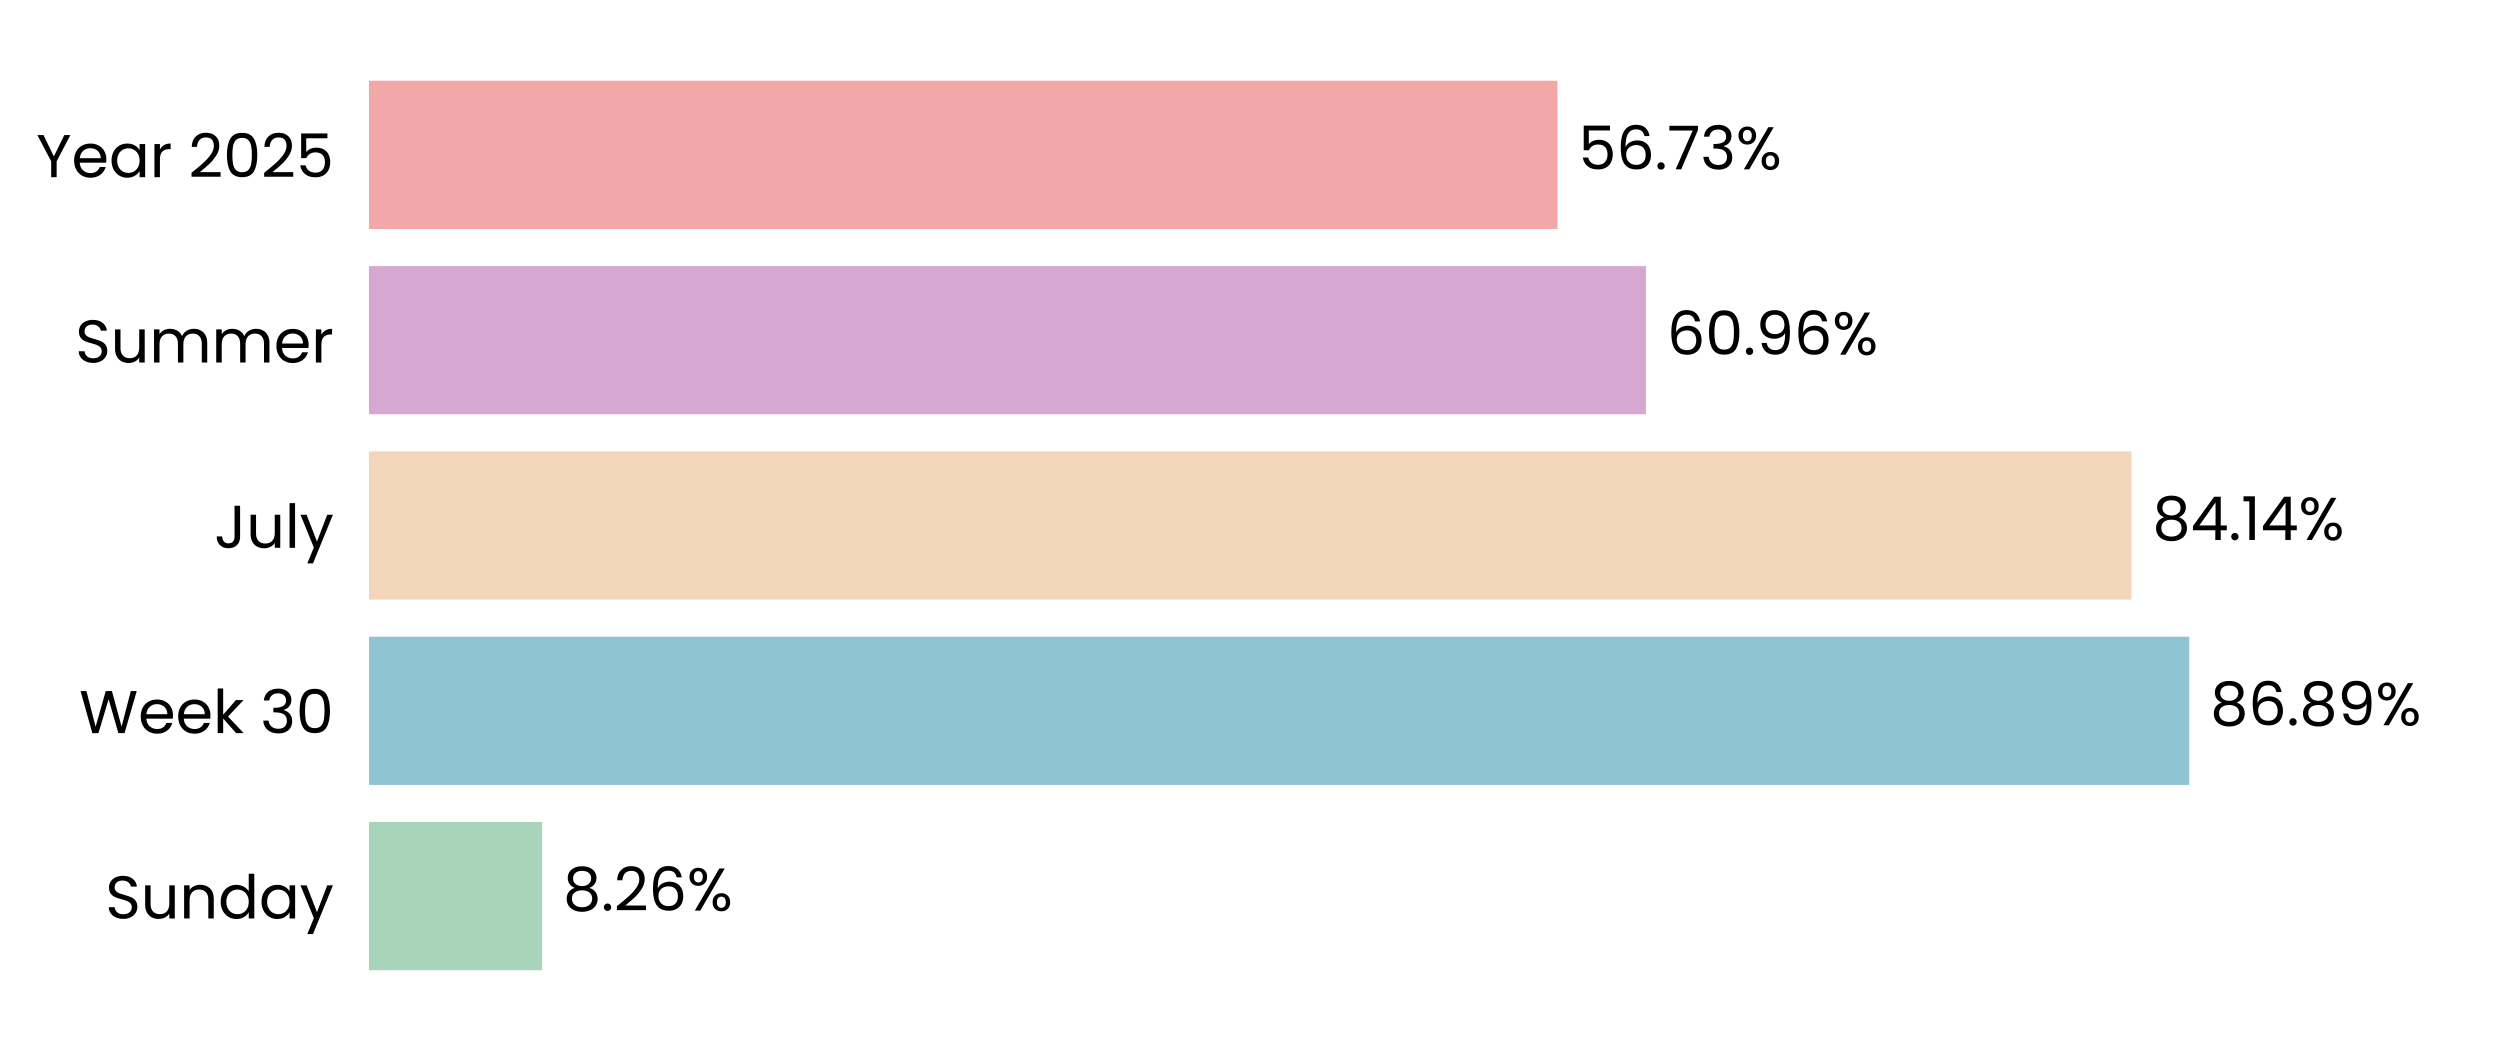
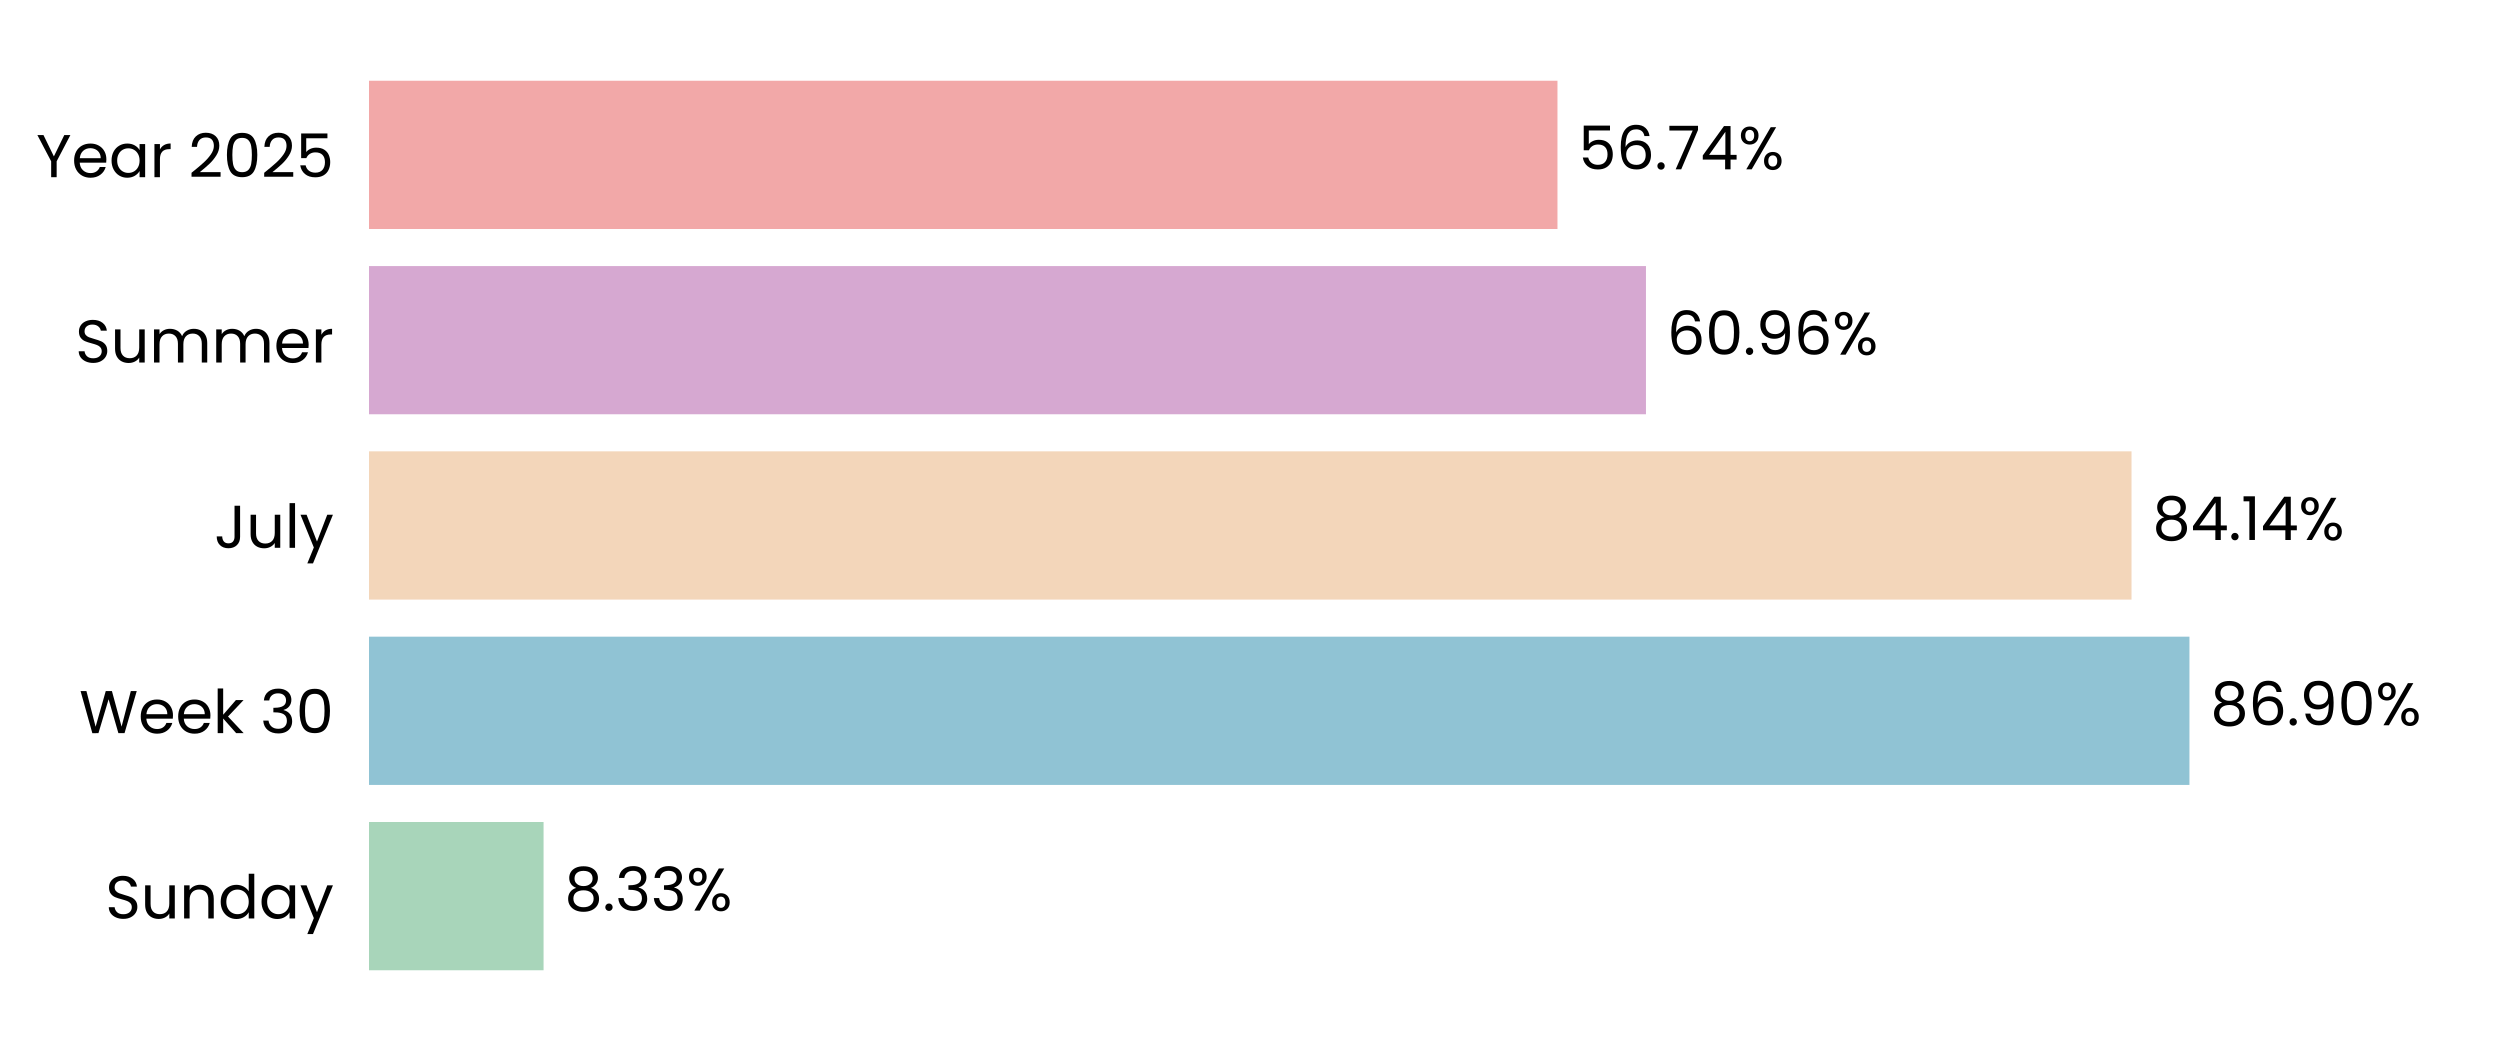
<svg xmlns="http://www.w3.org/2000/svg" xmlns:xlink="http://www.w3.org/1999/xlink" width="496.691pt" height="208.8pt" viewBox="0 0 496.691 208.8" version="1.1">
  <defs>
    <style type="text/css">*{stroke-linejoin: round; stroke-linecap: butt}</style>
  </defs>
  <g id="figure_1">
    <g id="patch_1">
      <path d="M 0 208.8  L 496.691 208.8  L 496.691 0  L 0 0  L 0 208.8  z " style="fill: none" />
    </g>
    <g id="axes_1">
      <g id="patch_2">
        <path d="M 73.311 201.6  L 489.491 201.6  L 489.491 7.2  L 73.311 7.2  L 73.311 201.6  z " style="fill: none" />
      </g>
      <g id="patch_3">
-         <path d="M 73.311 192.764  L 107.704 192.764  L 107.704 163.309  L 73.311 163.309  z " clip-path="url(#pc3fd214120)" style="fill: #a8d5ba" />
+         <path d="M 73.311 192.764  L 107.993 192.764  L 107.993 163.309  L 73.311 163.309  z " clip-path="url(#p1eb2723f47)" style="fill: #a8d5ba" />
      </g>
      <g id="patch_4">
-         <path d="M 73.311 155.945  L 434.95 155.945  L 434.95 126.491  L 73.311 126.491  z " clip-path="url(#pc3fd214120)" style="fill: #90c3d4" />
+         <path d="M 73.311 155.945  L 434.991 155.945  L 434.991 126.491  L 73.311 126.491  z " clip-path="url(#p1eb2723f47)" style="fill: #90c3d4" />
      </g>
      <g id="patch_5">
-         <path d="M 73.311 119.127  L 423.475 119.127  L 423.475 89.673  L 73.311 89.673  z " clip-path="url(#pc3fd214120)" style="fill: #f3d6ba" />
+         <path d="M 73.311 119.127  L 423.484 119.127  L 423.484 89.673  L 73.311 89.673  z " clip-path="url(#p1eb2723f47)" style="fill: #f3d6ba" />
      </g>
      <g id="patch_6">
-         <path d="M 73.311 82.309  L 327.012 82.309  L 327.012 52.855  L 73.311 52.855  z " clip-path="url(#pc3fd214120)" style="fill: #d6a8d1" />
+         <path d="M 73.311 82.309  L 327.015 82.309  L 327.015 52.855  L 73.311 52.855  z " clip-path="url(#p1eb2723f47)" style="fill: #d6a8d1" />
      </g>
      <g id="patch_7">
-         <path d="M 73.311 45.491  L 309.431 45.491  L 309.431 16.036  L 73.311 16.036  z " clip-path="url(#pc3fd214120)" style="fill: #f2a8a8" />
+         <path d="M 73.311 45.491  L 309.432 45.491  L 309.432 16.036  L 73.311 16.036  z " clip-path="url(#p1eb2723f47)" style="fill: #f2a8a8" />
      </g>
      <g id="matplotlib.axis_1">
        <g id="ytick_1">
          <g id="text_1">
            <g transform="translate(20.92875 182.4764) scale(0.12 -0.12)">
              <defs>
                <path id="Poppins-Regular-53" d="M 1907 -45  Q 1466 -45 1117 112  Q 768 269 569 547  Q 371 826 365 1190  L 986 1190  Q 1018 877 1245 662  Q 1472 448 1907 448  Q 2323 448 2563 656  Q 2803 864 2803 1190  Q 2803 1446 2662 1606  Q 2522 1766 2310 1849  Q 2099 1933 1741 2029  Q 1299 2144 1033 2259  Q 768 2374 579 2620  Q 390 2867 390 3283  Q 390 3648 576 3929  Q 762 4211 1098 4364  Q 1434 4518 1869 4518  Q 2496 4518 2896 4204  Q 3296 3891 3347 3373  L 2707 3373  Q 2675 3629 2438 3824  Q 2202 4019 1811 4019  Q 1446 4019 1216 3830  Q 986 3642 986 3302  Q 986 3059 1123 2905  Q 1261 2752 1462 2672  Q 1664 2592 2029 2490  Q 2470 2368 2739 2249  Q 3008 2131 3200 1884  Q 3392 1638 3392 1216  Q 3392 890 3219 602  Q 3046 314 2707 134  Q 2368 -45 1907 -45  z " transform="scale(0.015625)" />
                <path id="Poppins-Regular-75" d="M 3603 3507  L 3603 0  L 3021 0  L 3021 518  Q 2854 250 2556 99  Q 2259 -51 1901 -51  Q 1491 -51 1164 118  Q 838 288 649 627  Q 461 966 461 1453  L 461 3507  L 1037 3507  L 1037 1530  Q 1037 1011 1299 732  Q 1562 454 2016 454  Q 2483 454 2752 742  Q 3021 1030 3021 1581  L 3021 3507  L 3603 3507  z " transform="scale(0.015625)" />
                <path id="Poppins-Regular-6e" d="M 2202 3571  Q 2842 3571 3238 3184  Q 3635 2797 3635 2067  L 3635 0  L 3059 0  L 3059 1984  Q 3059 2509 2796 2787  Q 2534 3066 2080 3066  Q 1619 3066 1347 2778  Q 1075 2490 1075 1939  L 1075 0  L 493 0  L 493 3507  L 1075 3507  L 1075 3008  Q 1248 3277 1545 3424  Q 1843 3571 2202 3571  z " transform="scale(0.015625)" />
                <path id="Poppins-Regular-64" d="M 275 1766  Q 275 2304 492 2710  Q 710 3117 1091 3341  Q 1472 3565 1946 3565  Q 2355 3565 2707 3376  Q 3059 3187 3245 2880  L 3245 4736  L 3834 4736  L 3834 0  L 3245 0  L 3245 659  Q 3072 346 2733 144  Q 2394 -58 1939 -58  Q 1472 -58 1091 172  Q 710 403 492 819  Q 275 1235 275 1766  z M 3245 1760  Q 3245 2157 3085 2451  Q 2925 2746 2653 2902  Q 2381 3059 2054 3059  Q 1728 3059 1459 2905  Q 1190 2752 1030 2457  Q 870 2163 870 1766  Q 870 1363 1030 1065  Q 1190 768 1459 611  Q 1728 454 2054 454  Q 2381 454 2653 611  Q 2925 768 3085 1065  Q 3245 1363 3245 1760  z " transform="scale(0.015625)" />
                <path id="Poppins-Regular-61" d="M 275 1766  Q 275 2304 492 2710  Q 710 3117 1091 3341  Q 1472 3565 1939 3565  Q 2400 3565 2739 3366  Q 3078 3168 3245 2867  L 3245 3507  L 3834 3507  L 3834 0  L 3245 0  L 3245 653  Q 3072 346 2729 144  Q 2387 -58 1933 -58  Q 1466 -58 1088 172  Q 710 403 492 819  Q 275 1235 275 1766  z M 3245 1760  Q 3245 2157 3085 2451  Q 2925 2746 2653 2902  Q 2381 3059 2054 3059  Q 1728 3059 1459 2905  Q 1190 2752 1030 2457  Q 870 2163 870 1766  Q 870 1363 1030 1065  Q 1190 768 1459 611  Q 1728 454 2054 454  Q 2381 454 2653 611  Q 2925 768 3085 1065  Q 3245 1363 3245 1760  z " transform="scale(0.015625)" />
                <path id="Poppins-Regular-79" d="M 3514 3507  L 1402 -1651  L 800 -1651  L 1491 38  L 77 3507  L 723 3507  L 1824 666  L 2912 3507  L 3514 3507  z " transform="scale(0.015625)" />
              </defs>
              <use xlink:href="#Poppins-Regular-53" />
              <use xlink:href="#Poppins-Regular-75" transform="translate(58.7 0)" />
              <use xlink:href="#Poppins-Regular-6e" transform="translate(122.7 0)" />
              <use xlink:href="#Poppins-Regular-64" transform="translate(186.7 0)" />
              <use xlink:href="#Poppins-Regular-61" transform="translate(254.3 0)" />
              <use xlink:href="#Poppins-Regular-79" transform="translate(321.8999 0)" />
            </g>
          </g>
        </g>
        <g id="ytick_2">
          <g id="text_2">
            <g transform="translate(15.73125 145.6582) scale(0.12 -0.12)">
              <defs>
                <path id="Poppins-Regular-57" d="M 6099 4461  L 4806 0  L 4154 0  L 3117 3590  L 2042 0  L 1395 -6  L 147 4461  L 768 4461  L 1741 678  L 2816 4461  L 3469 4461  L 4493 691  L 5472 4461  L 6099 4461  z " transform="scale(0.015625)" />
                <path id="Poppins-Regular-65" d="M 3693 1888  Q 3693 1722 3674 1536  L 870 1536  Q 902 1018 1225 726  Q 1549 435 2010 435  Q 2387 435 2640 611  Q 2893 787 2995 1082  L 3622 1082  Q 3482 576 3059 259  Q 2637 -58 2010 -58  Q 1510 -58 1116 166  Q 723 390 499 803  Q 275 1216 275 1760  Q 275 2304 492 2713  Q 710 3123 1104 3344  Q 1498 3565 2010 3565  Q 2509 3565 2893 3347  Q 3277 3130 3485 2749  Q 3693 2368 3693 1888  z M 3091 2010  Q 3091 2342 2944 2582  Q 2797 2822 2544 2947  Q 2291 3072 1984 3072  Q 1542 3072 1232 2790  Q 922 2509 877 2010  L 3091 2010  z " transform="scale(0.015625)" />
                <path id="Poppins-Regular-6b" d="M 2451 0  L 1075 1549  L 1075 0  L 493 0  L 493 4736  L 1075 4736  L 1075 1952  L 2426 3507  L 3238 3507  L 1587 1760  L 3245 0  L 2451 0  z " transform="scale(0.015625)" />
                <path id="Poppins-Regular-20" transform="scale(0.015625)" />
                <path id="Poppins-Regular-33" d="M 384 3462  Q 429 4051 838 4384  Q 1248 4717 1901 4717  Q 2336 4717 2653 4560  Q 2970 4403 3133 4134  Q 3296 3866 3296 3526  Q 3296 3130 3069 2842  Q 2842 2554 2477 2470  L 2477 2438  Q 2893 2336 3136 2035  Q 3379 1734 3379 1248  Q 3379 883 3212 592  Q 3046 301 2713 134  Q 2381 -32 1914 -32  Q 1235 -32 800 323  Q 365 678 314 1331  L 877 1331  Q 922 947 1190 704  Q 1459 461 1907 461  Q 2355 461 2588 694  Q 2822 928 2822 1299  Q 2822 1779 2502 1990  Q 2182 2202 1536 2202  L 1389 2202  L 1389 2688  L 1542 2688  Q 2131 2694 2432 2883  Q 2733 3072 2733 3469  Q 2733 3808 2512 4013  Q 2291 4218 1882 4218  Q 1485 4218 1241 4013  Q 998 3808 954 3462  L 384 3462  z " transform="scale(0.015625)" />
                <path id="Poppins-Regular-30" d="M 397 2362  Q 397 3462 755 4080  Q 1114 4698 2010 4698  Q 2899 4698 3257 4080  Q 3616 3462 3616 2362  Q 3616 1242 3257 621  Q 2899 0 2010 0  Q 1114 0 755 621  Q 397 1242 397 2362  z M 3040 2362  Q 3040 2918 2966 3305  Q 2893 3693 2665 3929  Q 2438 4166 2010 4166  Q 1574 4166 1347 3929  Q 1120 3693 1046 3305  Q 973 2918 973 2362  Q 973 1786 1046 1395  Q 1120 1005 1347 768  Q 1574 531 2010 531  Q 2438 531 2665 768  Q 2893 1005 2966 1395  Q 3040 1786 3040 2362  z " transform="scale(0.015625)" />
              </defs>
              <use xlink:href="#Poppins-Regular-57" />
              <use xlink:href="#Poppins-Regular-65" transform="translate(97.59999 0)" />
              <use xlink:href="#Poppins-Regular-65" transform="translate(159.6 0)" />
              <use xlink:href="#Poppins-Regular-6b" transform="translate(221.6 0)" />
              <use xlink:href="#Poppins-Regular-20" transform="translate(273.0999 0)" />
              <use xlink:href="#Poppins-Regular-33" transform="translate(299.7999 0)" />
              <use xlink:href="#Poppins-Regular-30" transform="translate(358.6999 0)" />
            </g>
          </g>
        </g>
        <g id="ytick_3">
          <g id="text_3">
            <g transform="translate(42.56437 108.84) scale(0.12 -0.12)">
              <defs>
                <path id="Poppins-Regular-4a" d="M 2739 4461  L 2739 1165  Q 2739 614 2400 284  Q 2061 -45 1504 -45  Q 941 -45 601 291  Q 262 627 262 1210  L 845 1210  Q 851 883 1014 678  Q 1178 474 1504 474  Q 1830 474 1990 669  Q 2150 864 2150 1165  L 2150 4461  L 2739 4461  z " transform="scale(0.015625)" />
                <path id="Poppins-Regular-6c" d="M 1075 4736  L 1075 0  L 493 0  L 493 4736  L 1075 4736  z " transform="scale(0.015625)" />
              </defs>
              <use xlink:href="#Poppins-Regular-4a" />
              <use xlink:href="#Poppins-Regular-75" transform="translate(52.99999 0)" />
              <use xlink:href="#Poppins-Regular-6c" transform="translate(117 0)" />
              <use xlink:href="#Poppins-Regular-79" transform="translate(141.6 0)" />
            </g>
          </g>
        </g>
        <g id="ytick_4">
          <g id="text_4">
            <g transform="translate(14.95125 72.02182) scale(0.12 -0.12)">
              <defs>
                <path id="Poppins-Regular-6d" d="M 4710 3571  Q 5120 3571 5440 3401  Q 5760 3232 5945 2893  Q 6131 2554 6131 2067  L 6131 0  L 5555 0  L 5555 1984  Q 5555 2509 5296 2787  Q 5037 3066 4595 3066  Q 4141 3066 3872 2774  Q 3603 2483 3603 1933  L 3603 0  L 3027 0  L 3027 1984  Q 3027 2509 2768 2787  Q 2509 3066 2067 3066  Q 1613 3066 1344 2774  Q 1075 2483 1075 1933  L 1075 0  L 493 0  L 493 3507  L 1075 3507  L 1075 3002  Q 1248 3277 1539 3424  Q 1830 3571 2182 3571  Q 2624 3571 2963 3372  Q 3302 3174 3469 2790  Q 3616 3162 3955 3366  Q 4294 3571 4710 3571  z " transform="scale(0.015625)" />
                <path id="Poppins-Regular-72" d="M 1075 2938  Q 1229 3238 1513 3404  Q 1798 3571 2208 3571  L 2208 2970  L 2054 2970  Q 1075 2970 1075 1907  L 1075 0  L 493 0  L 493 3507  L 1075 3507  L 1075 2938  z " transform="scale(0.015625)" />
              </defs>
              <use xlink:href="#Poppins-Regular-53" />
              <use xlink:href="#Poppins-Regular-75" transform="translate(58.7 0)" />
              <use xlink:href="#Poppins-Regular-6d" transform="translate(122.7 0)" />
              <use xlink:href="#Poppins-Regular-6d" transform="translate(225.7 0)" />
              <use xlink:href="#Poppins-Regular-65" transform="translate(328.7 0)" />
              <use xlink:href="#Poppins-Regular-72" transform="translate(390.6999 0)" />
            </g>
          </g>
        </g>
        <g id="ytick_5">
          <g id="text_5">
            <g transform="translate(7.2 35.20364) scale(0.12 -0.12)">
              <defs>
                <path id="Poppins-Regular-59" d="M 3616 4461  L 2163 1683  L 2163 0  L 1581 0  L 1581 1683  L 122 4461  L 768 4461  L 1869 2202  L 2970 4461  L 3616 4461  z " transform="scale(0.015625)" />
                <path id="Poppins-Regular-32" d="M 326 467  Q 1139 1120 1600 1539  Q 2061 1958 2377 2416  Q 2694 2874 2694 3315  Q 2694 3731 2492 3971  Q 2291 4211 1843 4211  Q 1408 4211 1168 3939  Q 928 3667 909 3213  L 346 3213  Q 371 3930 780 4320  Q 1190 4710 1837 4710  Q 2496 4710 2883 4345  Q 3270 3981 3270 3341  Q 3270 2810 2953 2307  Q 2637 1805 2233 1424  Q 1830 1043 1203 538  L 3405 538  L 3405 51  L 326 51  L 326 467  z " transform="scale(0.015625)" />
                <path id="Poppins-Regular-35" d="M 3347 4122  L 1101 4122  L 1101 2662  Q 1248 2867 1536 2998  Q 1824 3130 2157 3130  Q 2688 3130 3021 2909  Q 3354 2688 3498 2339  Q 3642 1990 3642 1600  Q 3642 1139 3469 774  Q 3296 410 2941 198  Q 2586 -13 2061 -13  Q 1389 -13 973 332  Q 557 678 467 1254  L 1037 1254  Q 1120 890 1389 685  Q 1658 480 2067 480  Q 2573 480 2829 784  Q 3085 1088 3085 1587  Q 3085 2086 2829 2358  Q 2573 2630 2074 2630  Q 1734 2630 1481 2467  Q 1229 2304 1114 2022  L 563 2022  L 563 4634  L 3347 4634  L 3347 4122  z " transform="scale(0.015625)" />
              </defs>
              <use xlink:href="#Poppins-Regular-59" />
              <use xlink:href="#Poppins-Regular-65" transform="translate(58.39999 0)" />
              <use xlink:href="#Poppins-Regular-61" transform="translate(120.4 0)" />
              <use xlink:href="#Poppins-Regular-72" transform="translate(188 0)" />
              <use xlink:href="#Poppins-Regular-20" transform="translate(225.3 0)" />
              <use xlink:href="#Poppins-Regular-32" transform="translate(252 0)" />
              <use xlink:href="#Poppins-Regular-30" transform="translate(309.4999 0)" />
              <use xlink:href="#Poppins-Regular-32" transform="translate(372.2999 0)" />
              <use xlink:href="#Poppins-Regular-35" transform="translate(429.7999 0)" />
            </g>
          </g>
        </g>
      </g>
      <g id="text_6">
-         <g transform="translate(111.8657 180.9164) scale(0.12 -0.12)">
+         <g transform="translate(112.1547 180.9164) scale(0.12 -0.12)">
          <defs>
            <path id="Poppins-Regular-38" d="M 1242 2406  Q 883 2547 691 2816  Q 499 3085 499 3469  Q 499 3814 672 4092  Q 845 4371 1187 4534  Q 1530 4698 2016 4698  Q 2502 4698 2844 4534  Q 3187 4371 3363 4092  Q 3539 3814 3539 3469  Q 3539 3098 3340 2819  Q 3142 2541 2797 2406  Q 3194 2285 3427 1981  Q 3661 1677 3661 1248  Q 3661 832 3456 521  Q 3251 211 2876 41  Q 2502 -128 2016 -128  Q 1530 -128 1162 41  Q 794 211 589 521  Q 384 832 384 1248  Q 384 1677 614 1984  Q 845 2291 1242 2406  z M 2976 3398  Q 2976 3789 2720 4000  Q 2464 4211 2016 4211  Q 1574 4211 1318 4000  Q 1062 3789 1062 3392  Q 1062 3034 1328 2816  Q 1594 2598 2016 2598  Q 2445 2598 2710 2819  Q 2976 3040 2976 3398  z M 2016 2150  Q 1542 2150 1241 1929  Q 941 1709 941 1267  Q 941 858 1232 608  Q 1523 358 2016 358  Q 2509 358 2797 608  Q 3085 858 3085 1267  Q 3085 1696 2790 1923  Q 2496 2150 2016 2150  z " transform="scale(0.015625)" />
            <path id="Poppins-Regular-2e" d="M 678 -38  Q 512 -38 397 77  Q 282 192 282 358  Q 282 525 397 640  Q 512 755 678 755  Q 838 755 950 640  Q 1062 525 1062 358  Q 1062 192 950 77  Q 838 -38 678 -38  z " transform="scale(0.015625)" />
-             <path id="Poppins-Regular-36" d="M 2976 3526  Q 2835 4237 2099 4237  Q 1530 4237 1248 3798  Q 966 3360 973 2355  Q 1120 2688 1462 2877  Q 1805 3066 2227 3066  Q 2886 3066 3280 2656  Q 3674 2246 3674 1523  Q 3674 1088 3504 742  Q 3334 397 2992 192  Q 2650 -13 2163 -13  Q 1504 -13 1133 281  Q 762 576 614 1094  Q 467 1613 467 2374  Q 467 4723 2106 4723  Q 2733 4723 3091 4384  Q 3450 4045 3514 3526  L 2976 3526  z M 2106 2573  Q 1830 2573 1587 2461  Q 1344 2349 1193 2121  Q 1043 1894 1043 1568  Q 1043 1082 1324 778  Q 1606 474 2131 474  Q 2579 474 2844 752  Q 3110 1030 3110 1504  Q 3110 2003 2854 2288  Q 2598 2573 2106 2573  z " transform="scale(0.015625)" />
            <path id="Poppins-Regular-25" d="M 269 3584  Q 269 4019 531 4278  Q 794 4538 1203 4538  Q 1613 4538 1875 4278  Q 2138 4019 2138 3584  Q 2138 3142 1875 2883  Q 1613 2624 1203 2624  Q 794 2624 531 2883  Q 269 3142 269 3584  z M 4006 4467  L 1414 0  L 838 0  L 3430 4467  L 4006 4467  z M 1203 4179  Q 986 4179 861 4028  Q 736 3878 736 3584  Q 736 3290 861 3136  Q 986 2982 1203 2982  Q 1421 2982 1549 3139  Q 1677 3296 1677 3584  Q 1677 3878 1549 4028  Q 1421 4179 1203 4179  z M 2720 883  Q 2720 1325 2982 1584  Q 3245 1843 3654 1843  Q 4064 1843 4323 1584  Q 4582 1325 4582 883  Q 4582 448 4323 185  Q 4064 -77 3654 -77  Q 3245 -77 2982 182  Q 2720 442 2720 883  z M 3648 1478  Q 3430 1478 3302 1328  Q 3174 1178 3174 883  Q 3174 595 3302 444  Q 3430 294 3648 294  Q 3866 294 3994 444  Q 4122 595 4122 883  Q 4122 1178 3994 1328  Q 3866 1478 3648 1478  z " transform="scale(0.015625)" />
          </defs>
          <use xlink:href="#Poppins-Regular-38" />
          <use xlink:href="#Poppins-Regular-2e" transform="translate(63.09999 0)" />
-           <use xlink:href="#Poppins-Regular-32" transform="translate(84.09998 0)" />
-           <use xlink:href="#Poppins-Regular-36" transform="translate(141.6 0)" />
-           <use xlink:href="#Poppins-Regular-25" transform="translate(205.0999 0)" />
+           <use xlink:href="#Poppins-Regular-33" transform="translate(84.09998 0)" />
+           <use xlink:href="#Poppins-Regular-33" transform="translate(143 0)" />
+           <use xlink:href="#Poppins-Regular-25" transform="translate(201.9 0)" />
        </g>
      </g>
      <g id="text_7">
-         <g transform="translate(439.112 144.0982) scale(0.12 -0.12)">
+         <g transform="translate(439.1533 144.0982) scale(0.12 -0.12)">
          <defs>
+             <path id="Poppins-Regular-36" d="M 2976 3526  Q 2835 4237 2099 4237  Q 1530 4237 1248 3798  Q 966 3360 973 2355  Q 1120 2688 1462 2877  Q 1805 3066 2227 3066  Q 2886 3066 3280 2656  Q 3674 2246 3674 1523  Q 3674 1088 3504 742  Q 3334 397 2992 192  Q 2650 -13 2163 -13  Q 1504 -13 1133 281  Q 762 576 614 1094  Q 467 1613 467 2374  Q 467 4723 2106 4723  Q 2733 4723 3091 4384  Q 3450 4045 3514 3526  L 2976 3526  z M 2106 2573  Q 1830 2573 1587 2461  Q 1344 2349 1193 2121  Q 1043 1894 1043 1568  Q 1043 1082 1324 778  Q 1606 474 2131 474  Q 2579 474 2844 752  Q 3110 1030 3110 1504  Q 3110 2003 2854 2288  Q 2598 2573 2106 2573  z " transform="scale(0.015625)" />
            <path id="Poppins-Regular-39" d="M 1146 1242  Q 1210 877 1443 678  Q 1677 480 2074 480  Q 2605 480 2857 896  Q 3110 1312 3098 2298  Q 2963 2010 2649 1846  Q 2336 1683 1952 1683  Q 1523 1683 1187 1859  Q 851 2035 659 2374  Q 467 2714 467 3194  Q 467 3878 864 4297  Q 1261 4717 1990 4717  Q 2886 4717 3248 4134  Q 3610 3552 3610 2400  Q 3610 1594 3466 1069  Q 3322 544 2979 269  Q 2637 -6 2042 -6  Q 1389 -6 1024 346  Q 659 698 608 1242  L 1146 1242  z M 2048 2176  Q 2477 2176 2752 2441  Q 3027 2707 3027 3162  Q 3027 3642 2758 3936  Q 2490 4230 2003 4230  Q 1555 4230 1289 3948  Q 1024 3667 1024 3206  Q 1024 2739 1286 2457  Q 1549 2176 2048 2176  z " transform="scale(0.015625)" />
          </defs>
          <use xlink:href="#Poppins-Regular-38" />
          <use xlink:href="#Poppins-Regular-36" transform="translate(63.09999 0)" />
          <use xlink:href="#Poppins-Regular-2e" transform="translate(126.6 0)" />
-           <use xlink:href="#Poppins-Regular-38" transform="translate(147.6 0)" />
-           <use xlink:href="#Poppins-Regular-39" transform="translate(210.7 0)" />
-           <use xlink:href="#Poppins-Regular-25" transform="translate(273.6999 0)" />
+           <use xlink:href="#Poppins-Regular-39" transform="translate(147.6 0)" />
+           <use xlink:href="#Poppins-Regular-30" transform="translate(210.5999 0)" />
+           <use xlink:href="#Poppins-Regular-25" transform="translate(273.3999 0)" />
        </g>
      </g>
      <g id="text_8">
-         <g transform="translate(427.6367 107.28) scale(0.12 -0.12)">
+         <g transform="translate(427.646 107.28) scale(0.12 -0.12)">
          <defs>
            <path id="Poppins-Regular-34" d="M 256 1030  L 256 1472  L 2502 4582  L 3200 4582  L 3200 1536  L 3840 1536  L 3840 1030  L 3200 1030  L 3200 0  L 2624 0  L 2624 1030  L 256 1030  z M 2650 3974  L 928 1536  L 2650 1536  L 2650 3974  z " transform="scale(0.015625)" />
            <path id="Poppins-Regular-31" d="M 243 4096  L 243 4627  L 1446 4627  L 1446 0  L 858 0  L 858 4096  L 243 4096  z " transform="scale(0.015625)" />
          </defs>
          <use xlink:href="#Poppins-Regular-38" />
          <use xlink:href="#Poppins-Regular-34" transform="translate(63.09999 0)" />
          <use xlink:href="#Poppins-Regular-2e" transform="translate(126 0)" />
          <use xlink:href="#Poppins-Regular-31" transform="translate(147 0)" />
          <use xlink:href="#Poppins-Regular-34" transform="translate(179 0)" />
          <use xlink:href="#Poppins-Regular-25" transform="translate(241.8999 0)" />
        </g>
      </g>
      <g id="text_9">
-         <g transform="translate(331.1738 70.46182) scale(0.12 -0.12)">
+         <g transform="translate(331.177 70.46182) scale(0.12 -0.12)">
          <use xlink:href="#Poppins-Regular-36" />
          <use xlink:href="#Poppins-Regular-30" transform="translate(63.49999 0)" />
          <use xlink:href="#Poppins-Regular-2e" transform="translate(126.3 0)" />
          <use xlink:href="#Poppins-Regular-39" transform="translate(147.3 0)" />
          <use xlink:href="#Poppins-Regular-36" transform="translate(210.2999 0)" />
          <use xlink:href="#Poppins-Regular-25" transform="translate(273.7999 0)" />
        </g>
      </g>
      <g id="text_10">
-         <g transform="translate(313.5926 33.64364) scale(0.12 -0.12)">
+         <g transform="translate(313.5934 33.64364) scale(0.12 -0.12)">
          <defs>
            <path id="Poppins-Regular-37" d="M 3245 4173  L 1466 0  L 877 0  L 2682 4115  L 211 4115  L 211 4614  L 3245 4614  L 3245 4173  z " transform="scale(0.015625)" />
          </defs>
          <use xlink:href="#Poppins-Regular-35" />
          <use xlink:href="#Poppins-Regular-36" transform="translate(62.79999 0)" />
          <use xlink:href="#Poppins-Regular-2e" transform="translate(126.3 0)" />
          <use xlink:href="#Poppins-Regular-37" transform="translate(147.3 0)" />
-           <use xlink:href="#Poppins-Regular-33" transform="translate(201.8999 0)" />
-           <use xlink:href="#Poppins-Regular-25" transform="translate(260.7999 0)" />
+           <use xlink:href="#Poppins-Regular-34" transform="translate(201.8999 0)" />
+           <use xlink:href="#Poppins-Regular-25" transform="translate(264.7999 0)" />
        </g>
      </g>
    </g>
  </g>
  <defs>
-     <clipPath id="pc3fd214120">
+     <clipPath id="p1eb2723f47">
      <rect x="73.311" y="7.2" width="416.18" height="194.4" />
    </clipPath>
  </defs>
</svg>
